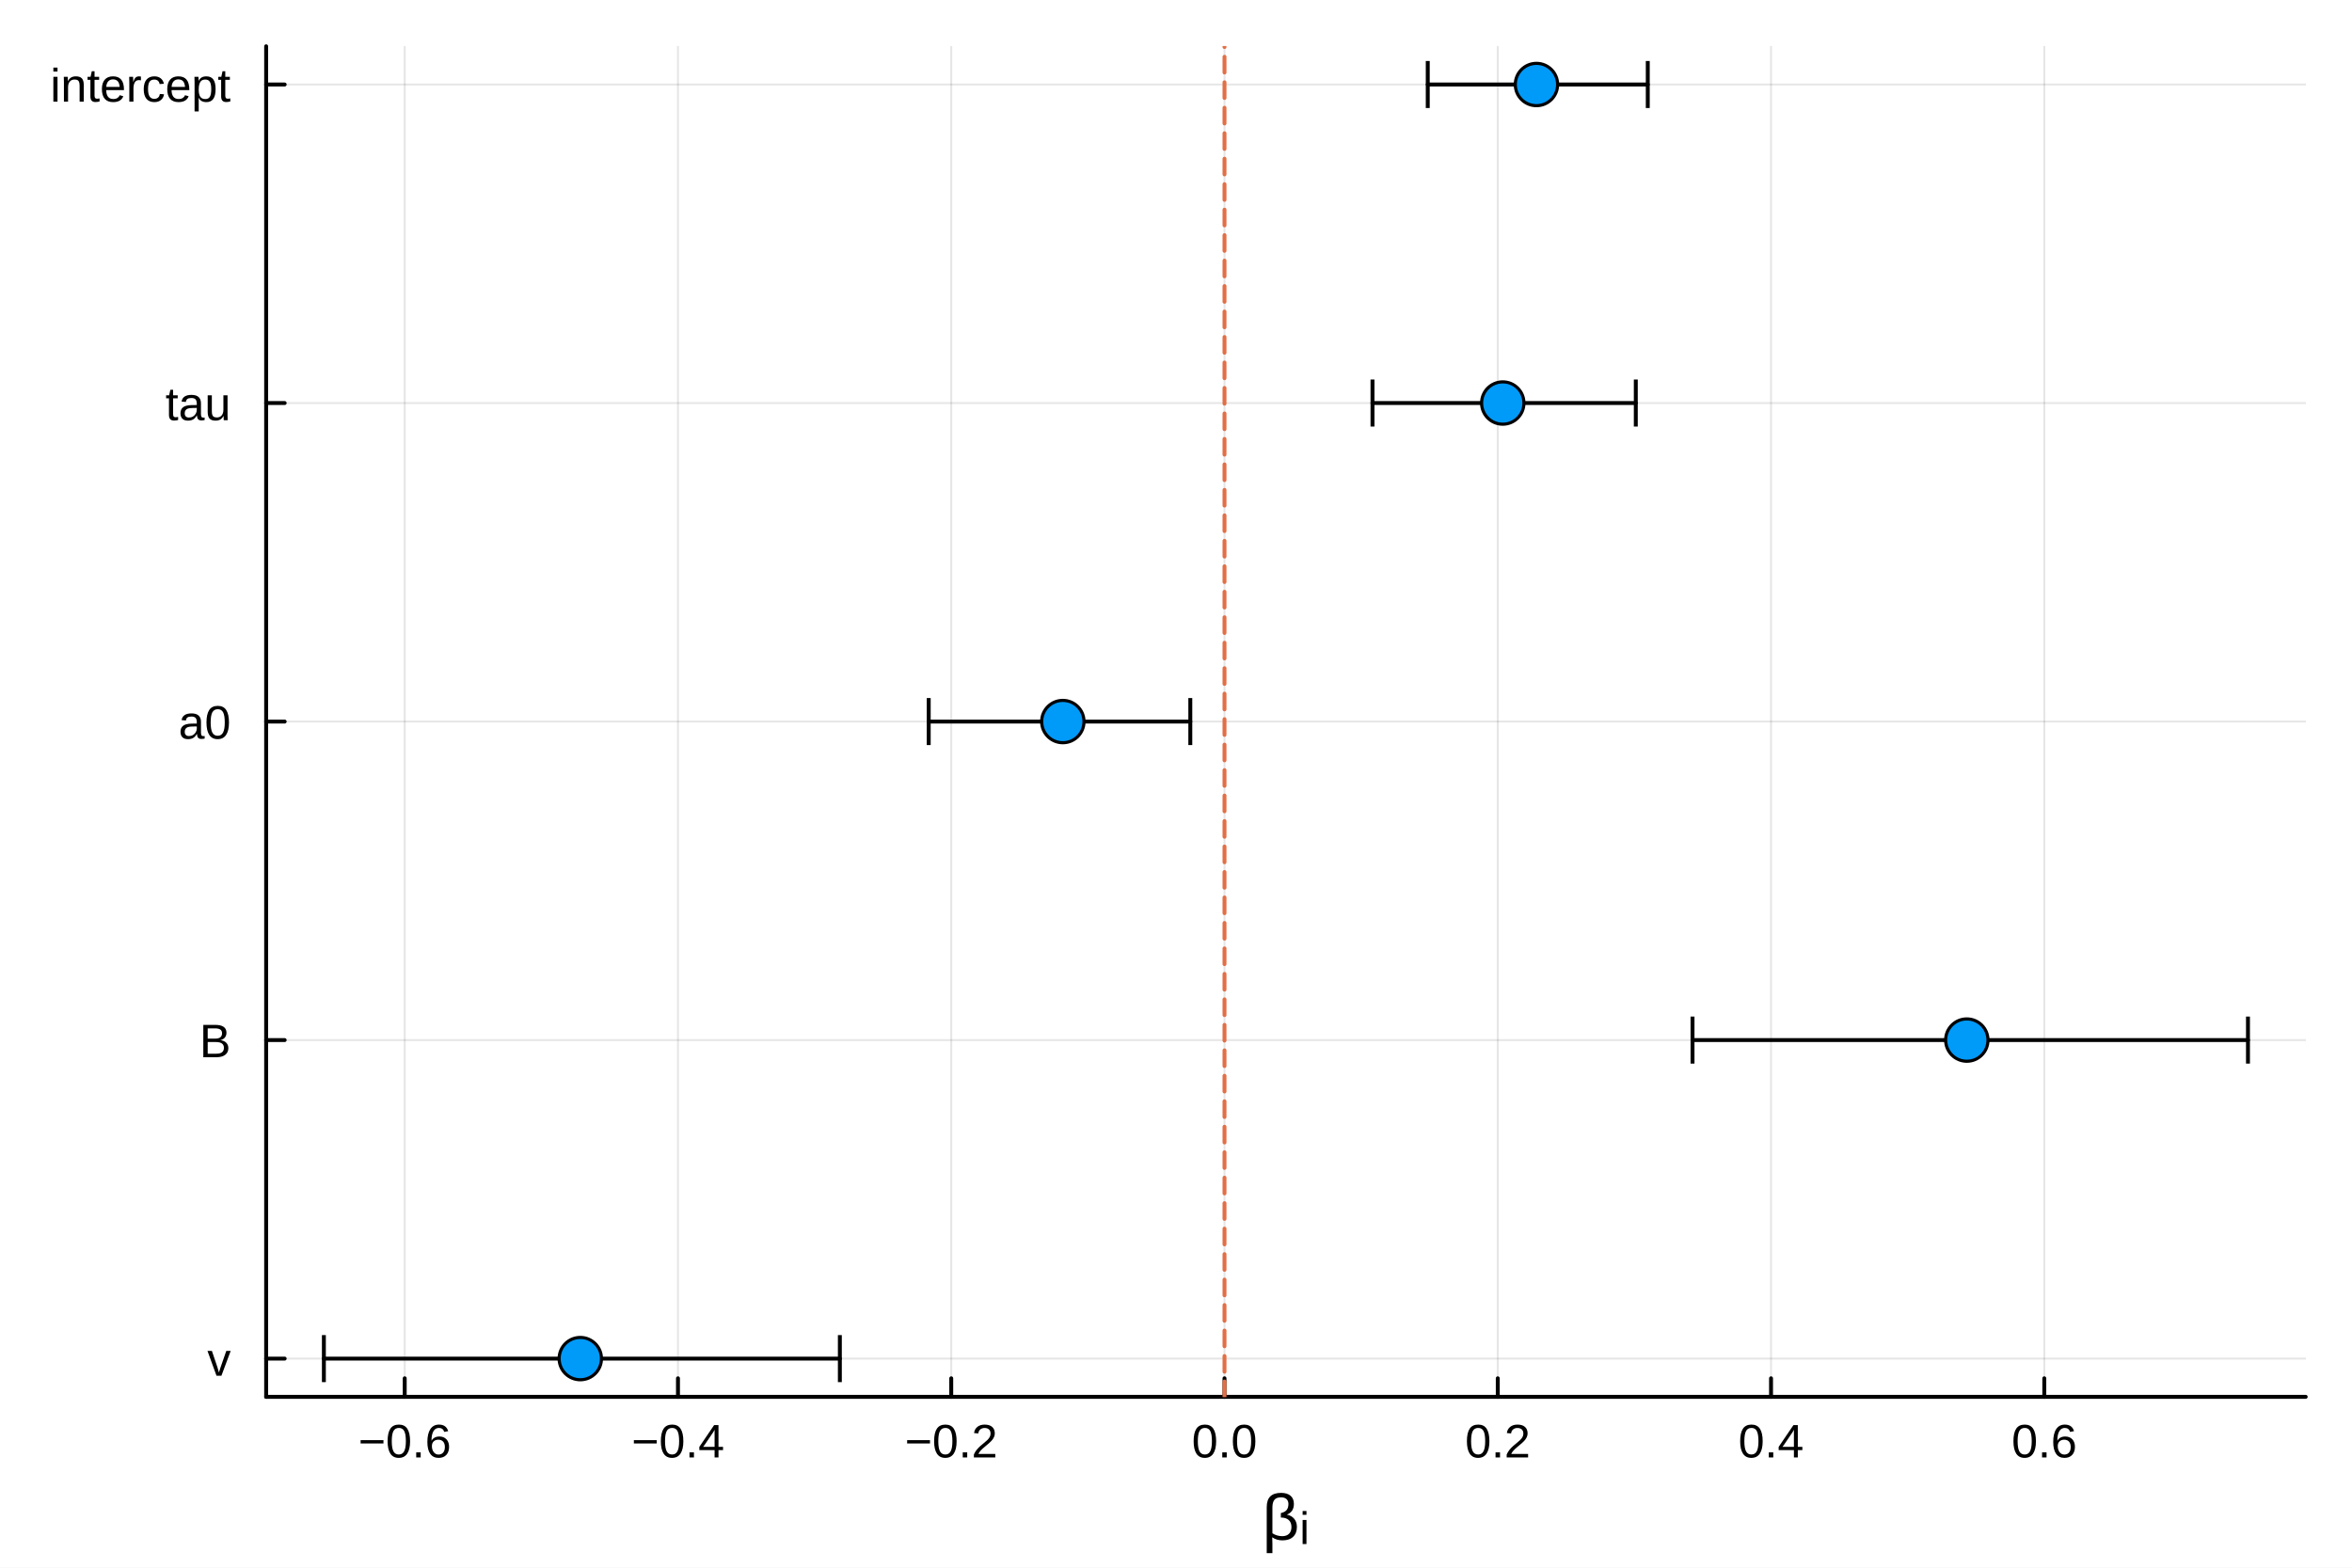
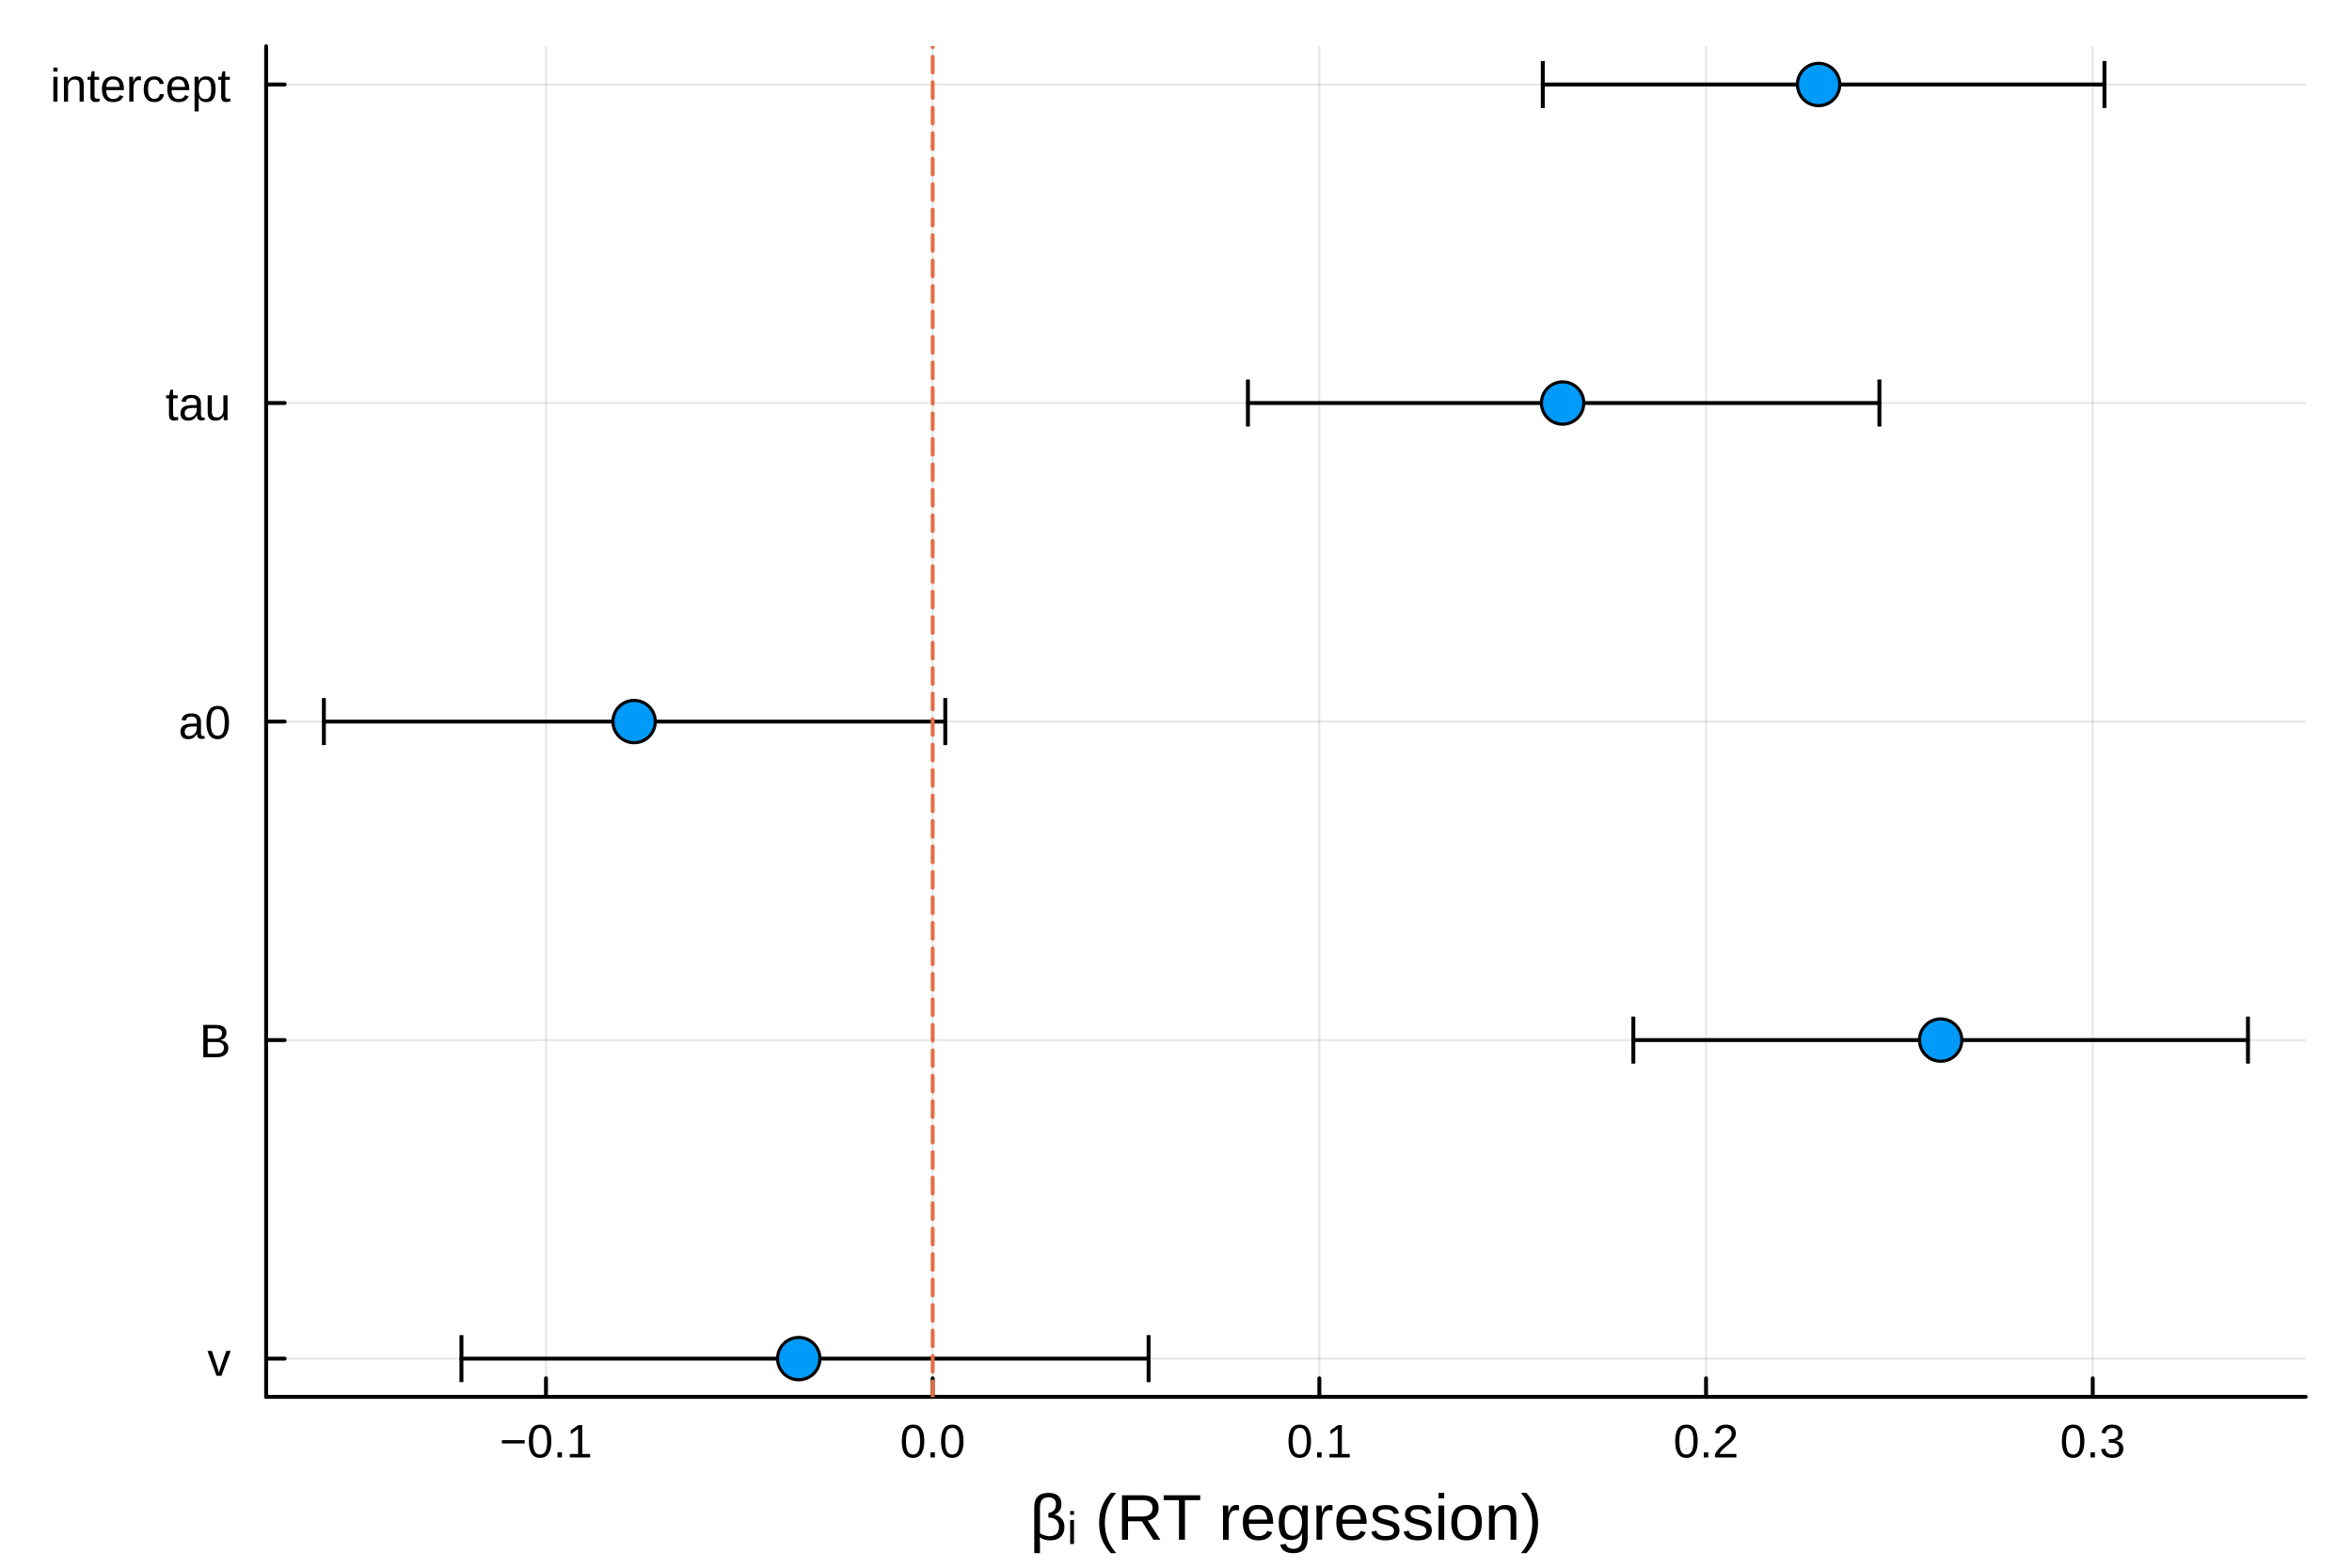
<svg xmlns="http://www.w3.org/2000/svg" width="600" height="400" viewBox="0 0 2400 1600">
  <defs>
-     <clipPath id="clip760">
+     <clipPath id="clip290">
      <rect x="0" y="0" width="2400" height="1600" />
    </clipPath>
  </defs>
-   <path clip-path="url(#clip760)" d="M0 1600 L2400 1600 L2400 0 L0 0  Z" fill="#ffffff" fill-rule="evenodd" fill-opacity="1" />
+   <path clip-path="url(#clip290)" d="M0 1600 L2400 1600 L2400 0 L0 0  Z" fill="#ffffff" fill-rule="evenodd" fill-opacity="1" />
  <defs>
-     <clipPath id="clip761">
-       <rect x="480" y="0" width="1681" height="1600" />
+     <clipPath id="clip291">
+       <rect x="574" y="47" width="1379" height="1379" />
    </clipPath>
  </defs>
-   <path clip-path="url(#clip760)" d="M271.585 1425.62 L2352.76 1425.62 L2352.76 47.244 L271.585 47.244  Z" fill="#ffffff" fill-rule="evenodd" fill-opacity="1" />
+   <path clip-path="url(#clip290)" d="M271.585 1425.62 L2352.76 1425.62 L2352.76 47.244 L271.585 47.244  Z" fill="#ffffff" fill-rule="evenodd" fill-opacity="1" />
  <defs>
-     <clipPath id="clip762">
+     <clipPath id="clip292">
      <rect x="271" y="47" width="2082" height="1379" />
    </clipPath>
  </defs>
-   <polyline clip-path="url(#clip762)" style="stroke:#000000; stroke-linecap:round; stroke-linejoin:round; stroke-width:2; stroke-opacity:0.1; fill:none" points="412.971,1425.62 412.971,47.244 " />
-   <polyline clip-path="url(#clip762)" style="stroke:#000000; stroke-linecap:round; stroke-linejoin:round; stroke-width:2; stroke-opacity:0.1; fill:none" points="691.813,1425.62 691.813,47.244 " />
-   <polyline clip-path="url(#clip762)" style="stroke:#000000; stroke-linecap:round; stroke-linejoin:round; stroke-width:2; stroke-opacity:0.1; fill:none" points="970.654,1425.62 970.654,47.244 " />
-   <polyline clip-path="url(#clip762)" style="stroke:#000000; stroke-linecap:round; stroke-linejoin:round; stroke-width:2; stroke-opacity:0.1; fill:none" points="1249.49,1425.62 1249.49,47.244 " />
-   <polyline clip-path="url(#clip762)" style="stroke:#000000; stroke-linecap:round; stroke-linejoin:round; stroke-width:2; stroke-opacity:0.1; fill:none" points="1528.34,1425.62 1528.34,47.244 " />
-   <polyline clip-path="url(#clip762)" style="stroke:#000000; stroke-linecap:round; stroke-linejoin:round; stroke-width:2; stroke-opacity:0.1; fill:none" points="1807.18,1425.62 1807.18,47.244 " />
-   <polyline clip-path="url(#clip762)" style="stroke:#000000; stroke-linecap:round; stroke-linejoin:round; stroke-width:2; stroke-opacity:0.1; fill:none" points="2086.02,1425.62 2086.02,47.244 " />
-   <polyline clip-path="url(#clip762)" style="stroke:#000000; stroke-linecap:round; stroke-linejoin:round; stroke-width:2; stroke-opacity:0.1; fill:none" points="271.585,1386.61 2352.76,1386.61 " />
-   <polyline clip-path="url(#clip762)" style="stroke:#000000; stroke-linecap:round; stroke-linejoin:round; stroke-width:2; stroke-opacity:0.1; fill:none" points="271.585,1061.52 2352.76,1061.52 " />
-   <polyline clip-path="url(#clip762)" style="stroke:#000000; stroke-linecap:round; stroke-linejoin:round; stroke-width:2; stroke-opacity:0.1; fill:none" points="271.585,736.431 2352.76,736.431 " />
-   <polyline clip-path="url(#clip762)" style="stroke:#000000; stroke-linecap:round; stroke-linejoin:round; stroke-width:2; stroke-opacity:0.1; fill:none" points="271.585,411.343 2352.76,411.343 " />
-   <polyline clip-path="url(#clip762)" style="stroke:#000000; stroke-linecap:round; stroke-linejoin:round; stroke-width:2; stroke-opacity:0.1; fill:none" points="271.585,86.255 2352.76,86.255 " />
-   <polyline clip-path="url(#clip760)" style="stroke:#000000; stroke-linecap:round; stroke-linejoin:round; stroke-width:4; stroke-opacity:1; fill:none" points="271.585,1425.62 2352.76,1425.62 " />
-   <polyline clip-path="url(#clip760)" style="stroke:#000000; stroke-linecap:round; stroke-linejoin:round; stroke-width:4; stroke-opacity:1; fill:none" points="412.971,1425.62 412.971,1406.72 " />
-   <polyline clip-path="url(#clip760)" style="stroke:#000000; stroke-linecap:round; stroke-linejoin:round; stroke-width:4; stroke-opacity:1; fill:none" points="691.813,1425.62 691.813,1406.72 " />
-   <polyline clip-path="url(#clip760)" style="stroke:#000000; stroke-linecap:round; stroke-linejoin:round; stroke-width:4; stroke-opacity:1; fill:none" points="970.654,1425.62 970.654,1406.72 " />
-   <polyline clip-path="url(#clip760)" style="stroke:#000000; stroke-linecap:round; stroke-linejoin:round; stroke-width:4; stroke-opacity:1; fill:none" points="1249.49,1425.62 1249.49,1406.72 " />
-   <polyline clip-path="url(#clip760)" style="stroke:#000000; stroke-linecap:round; stroke-linejoin:round; stroke-width:4; stroke-opacity:1; fill:none" points="1528.34,1425.62 1528.34,1406.72 " />
-   <polyline clip-path="url(#clip760)" style="stroke:#000000; stroke-linecap:round; stroke-linejoin:round; stroke-width:4; stroke-opacity:1; fill:none" points="1807.18,1425.62 1807.18,1406.72 " />
-   <polyline clip-path="url(#clip760)" style="stroke:#000000; stroke-linecap:round; stroke-linejoin:round; stroke-width:4; stroke-opacity:1; fill:none" points="2086.02,1425.62 2086.02,1406.72 " />
-   <g clip-path="url(#clip760)">
-     <text style="fill:#000000; fill-opacity:1; font-family:Arial,Helvetica Neue,Helvetica,sans-serif; font-size:48px; text-anchor:middle;" transform="rotate(0, 412.971, 1487.47)" x="412.971" y="1487.47">−0.6</text>
+   <polyline clip-path="url(#clip292)" style="stroke:#000000; stroke-linecap:round; stroke-linejoin:round; stroke-width:2; stroke-opacity:0.1; fill:none" points="557.122,1425.62 557.122,47.244 " />
+   <polyline clip-path="url(#clip292)" style="stroke:#000000; stroke-linecap:round; stroke-linejoin:round; stroke-width:2; stroke-opacity:0.1; fill:none" points="951.7,1425.62 951.7,47.244 " />
+   <polyline clip-path="url(#clip292)" style="stroke:#000000; stroke-linecap:round; stroke-linejoin:round; stroke-width:2; stroke-opacity:0.1; fill:none" points="1346.28,1425.62 1346.28,47.244 " />
+   <polyline clip-path="url(#clip292)" style="stroke:#000000; stroke-linecap:round; stroke-linejoin:round; stroke-width:2; stroke-opacity:0.1; fill:none" points="1740.86,1425.62 1740.86,47.244 " />
+   <polyline clip-path="url(#clip292)" style="stroke:#000000; stroke-linecap:round; stroke-linejoin:round; stroke-width:2; stroke-opacity:0.1; fill:none" points="2135.44,1425.62 2135.44,47.244 " />
+   <polyline clip-path="url(#clip292)" style="stroke:#000000; stroke-linecap:round; stroke-linejoin:round; stroke-width:2; stroke-opacity:0.1; fill:none" points="271.585,1386.61 2352.76,1386.61 " />
+   <polyline clip-path="url(#clip292)" style="stroke:#000000; stroke-linecap:round; stroke-linejoin:round; stroke-width:2; stroke-opacity:0.1; fill:none" points="271.585,1061.52 2352.76,1061.52 " />
+   <polyline clip-path="url(#clip292)" style="stroke:#000000; stroke-linecap:round; stroke-linejoin:round; stroke-width:2; stroke-opacity:0.1; fill:none" points="271.585,736.431 2352.76,736.431 " />
+   <polyline clip-path="url(#clip292)" style="stroke:#000000; stroke-linecap:round; stroke-linejoin:round; stroke-width:2; stroke-opacity:0.1; fill:none" points="271.585,411.343 2352.76,411.343 " />
+   <polyline clip-path="url(#clip292)" style="stroke:#000000; stroke-linecap:round; stroke-linejoin:round; stroke-width:2; stroke-opacity:0.1; fill:none" points="271.585,86.255 2352.76,86.255 " />
+   <polyline clip-path="url(#clip290)" style="stroke:#000000; stroke-linecap:round; stroke-linejoin:round; stroke-width:4; stroke-opacity:1; fill:none" points="271.585,1425.62 2352.76,1425.62 " />
+   <polyline clip-path="url(#clip290)" style="stroke:#000000; stroke-linecap:round; stroke-linejoin:round; stroke-width:4; stroke-opacity:1; fill:none" points="557.122,1425.62 557.122,1406.72 " />
+   <polyline clip-path="url(#clip290)" style="stroke:#000000; stroke-linecap:round; stroke-linejoin:round; stroke-width:4; stroke-opacity:1; fill:none" points="951.7,1425.62 951.7,1406.72 " />
+   <polyline clip-path="url(#clip290)" style="stroke:#000000; stroke-linecap:round; stroke-linejoin:round; stroke-width:4; stroke-opacity:1; fill:none" points="1346.28,1425.62 1346.28,1406.72 " />
+   <polyline clip-path="url(#clip290)" style="stroke:#000000; stroke-linecap:round; stroke-linejoin:round; stroke-width:4; stroke-opacity:1; fill:none" points="1740.86,1425.62 1740.86,1406.72 " />
+   <polyline clip-path="url(#clip290)" style="stroke:#000000; stroke-linecap:round; stroke-linejoin:round; stroke-width:4; stroke-opacity:1; fill:none" points="2135.44,1425.62 2135.44,1406.72 " />
+   <g clip-path="url(#clip290)">
+     <text style="fill:#000000; fill-opacity:1; font-family:Arial,Helvetica Neue,Helvetica,sans-serif; font-size:48px; text-anchor:middle;" transform="rotate(0, 557.122, 1487.47)" x="557.122" y="1487.47">−0.1</text>
  </g>
-   <g clip-path="url(#clip760)">
-     <text style="fill:#000000; fill-opacity:1; font-family:Arial,Helvetica Neue,Helvetica,sans-serif; font-size:48px; text-anchor:middle;" transform="rotate(0, 691.813, 1487.47)" x="691.813" y="1487.47">−0.4</text>
+   <g clip-path="url(#clip290)">
+     <text style="fill:#000000; fill-opacity:1; font-family:Arial,Helvetica Neue,Helvetica,sans-serif; font-size:48px; text-anchor:middle;" transform="rotate(0, 951.7, 1487.47)" x="951.7" y="1487.47">0.0</text>
  </g>
-   <g clip-path="url(#clip760)">
-     <text style="fill:#000000; fill-opacity:1; font-family:Arial,Helvetica Neue,Helvetica,sans-serif; font-size:48px; text-anchor:middle;" transform="rotate(0, 970.654, 1487.47)" x="970.654" y="1487.47">−0.2</text>
+   <g clip-path="url(#clip290)">
+     <text style="fill:#000000; fill-opacity:1; font-family:Arial,Helvetica Neue,Helvetica,sans-serif; font-size:48px; text-anchor:middle;" transform="rotate(0, 1346.28, 1487.47)" x="1346.28" y="1487.47">0.1</text>
  </g>
-   <g clip-path="url(#clip760)">
-     <text style="fill:#000000; fill-opacity:1; font-family:Arial,Helvetica Neue,Helvetica,sans-serif; font-size:48px; text-anchor:middle;" transform="rotate(0, 1249.49, 1487.47)" x="1249.49" y="1487.47">0.0</text>
+   <g clip-path="url(#clip290)">
+     <text style="fill:#000000; fill-opacity:1; font-family:Arial,Helvetica Neue,Helvetica,sans-serif; font-size:48px; text-anchor:middle;" transform="rotate(0, 1740.86, 1487.47)" x="1740.86" y="1487.47">0.2</text>
  </g>
-   <g clip-path="url(#clip760)">
-     <text style="fill:#000000; fill-opacity:1; font-family:Arial,Helvetica Neue,Helvetica,sans-serif; font-size:48px; text-anchor:middle;" transform="rotate(0, 1528.34, 1487.47)" x="1528.34" y="1487.47">0.2</text>
+   <g clip-path="url(#clip290)">
+     <text style="fill:#000000; fill-opacity:1; font-family:Arial,Helvetica Neue,Helvetica,sans-serif; font-size:48px; text-anchor:middle;" transform="rotate(0, 2135.44, 1487.47)" x="2135.44" y="1487.47">0.3</text>
  </g>
-   <g clip-path="url(#clip760)">
-     <text style="fill:#000000; fill-opacity:1; font-family:Arial,Helvetica Neue,Helvetica,sans-serif; font-size:48px; text-anchor:middle;" transform="rotate(0, 1807.18, 1487.47)" x="1807.18" y="1487.47">0.4</text>
+   <g clip-path="url(#clip290)">
+     <text style="fill:#000000; fill-opacity:1; font-family:Arial,Helvetica Neue,Helvetica,sans-serif; font-size:66px; text-anchor:middle;" transform="rotate(0, 1312.17, 1571.48)" x="1312.17" y="1571.48">βᵢ (RT regression)</text>
  </g>
-   <g clip-path="url(#clip760)">
-     <text style="fill:#000000; fill-opacity:1; font-family:Arial,Helvetica Neue,Helvetica,sans-serif; font-size:48px; text-anchor:middle;" transform="rotate(0, 2086.02, 1487.47)" x="2086.02" y="1487.47">0.6</text>
-   </g>
-   <g clip-path="url(#clip760)">
-     <text style="fill:#000000; fill-opacity:1; font-family:Arial,Helvetica Neue,Helvetica,sans-serif; font-size:66px; text-anchor:middle;" transform="rotate(0, 1312.17, 1571.48)" x="1312.17" y="1571.48">βᵢ</text>
-   </g>
-   <polyline clip-path="url(#clip760)" style="stroke:#000000; stroke-linecap:round; stroke-linejoin:round; stroke-width:4; stroke-opacity:1; fill:none" points="271.585,1425.62 271.585,47.244 " />
-   <polyline clip-path="url(#clip760)" style="stroke:#000000; stroke-linecap:round; stroke-linejoin:round; stroke-width:4; stroke-opacity:1; fill:none" points="271.585,1386.61 290.483,1386.61 " />
-   <polyline clip-path="url(#clip760)" style="stroke:#000000; stroke-linecap:round; stroke-linejoin:round; stroke-width:4; stroke-opacity:1; fill:none" points="271.585,1061.52 290.483,1061.52 " />
-   <polyline clip-path="url(#clip760)" style="stroke:#000000; stroke-linecap:round; stroke-linejoin:round; stroke-width:4; stroke-opacity:1; fill:none" points="271.585,736.431 290.483,736.431 " />
-   <polyline clip-path="url(#clip760)" style="stroke:#000000; stroke-linecap:round; stroke-linejoin:round; stroke-width:4; stroke-opacity:1; fill:none" points="271.585,411.343 290.483,411.343 " />
-   <polyline clip-path="url(#clip760)" style="stroke:#000000; stroke-linecap:round; stroke-linejoin:round; stroke-width:4; stroke-opacity:1; fill:none" points="271.585,86.255 290.483,86.255 " />
-   <g clip-path="url(#clip760)">
+   <polyline clip-path="url(#clip290)" style="stroke:#000000; stroke-linecap:round; stroke-linejoin:round; stroke-width:4; stroke-opacity:1; fill:none" points="271.585,1425.62 271.585,47.244 " />
+   <polyline clip-path="url(#clip290)" style="stroke:#000000; stroke-linecap:round; stroke-linejoin:round; stroke-width:4; stroke-opacity:1; fill:none" points="271.585,1386.61 290.483,1386.61 " />
+   <polyline clip-path="url(#clip290)" style="stroke:#000000; stroke-linecap:round; stroke-linejoin:round; stroke-width:4; stroke-opacity:1; fill:none" points="271.585,1061.52 290.483,1061.52 " />
+   <polyline clip-path="url(#clip290)" style="stroke:#000000; stroke-linecap:round; stroke-linejoin:round; stroke-width:4; stroke-opacity:1; fill:none" points="271.585,736.431 290.483,736.431 " />
+   <polyline clip-path="url(#clip290)" style="stroke:#000000; stroke-linecap:round; stroke-linejoin:round; stroke-width:4; stroke-opacity:1; fill:none" points="271.585,411.343 290.483,411.343 " />
+   <polyline clip-path="url(#clip290)" style="stroke:#000000; stroke-linecap:round; stroke-linejoin:round; stroke-width:4; stroke-opacity:1; fill:none" points="271.585,86.255 290.483,86.255 " />
+   <g clip-path="url(#clip290)">
    <text style="fill:#000000; fill-opacity:1; font-family:Arial,Helvetica Neue,Helvetica,sans-serif; font-size:48px; text-anchor:middle;" transform="rotate(0, 223.551, 1404.11)" x="223.551" y="1404.11">v</text>
  </g>
-   <g clip-path="url(#clip760)">
+   <g clip-path="url(#clip290)">
    <text style="fill:#000000; fill-opacity:1; font-family:Arial,Helvetica Neue,Helvetica,sans-serif; font-size:48px; text-anchor:middle;" transform="rotate(0, 219.532, 1079.02)" x="219.532" y="1079.02">B</text>
  </g>
-   <g clip-path="url(#clip760)">
+   <g clip-path="url(#clip290)">
    <text style="fill:#000000; fill-opacity:1; font-family:Arial,Helvetica Neue,Helvetica,sans-serif; font-size:48px; text-anchor:middle;" transform="rotate(0, 208.823, 753.931)" x="208.823" y="753.931">a0</text>
  </g>
-   <g clip-path="url(#clip760)">
+   <g clip-path="url(#clip290)">
    <text style="fill:#000000; fill-opacity:1; font-family:Arial,Helvetica Neue,Helvetica,sans-serif; font-size:48px; text-anchor:middle;" transform="rotate(0, 202.132, 428.843)" x="202.132" y="428.843">tau</text>
  </g>
-   <g clip-path="url(#clip760)">
+   <g clip-path="url(#clip290)">
    <text style="fill:#000000; fill-opacity:1; font-family:Arial,Helvetica Neue,Helvetica,sans-serif; font-size:48px; text-anchor:middle;" transform="rotate(0, 143.289, 103.755)" x="143.289" y="103.755">intercept</text>
  </g>
-   <polyline clip-path="url(#clip762)" style="stroke:#000000; stroke-linecap:round; stroke-linejoin:round; stroke-width:4; stroke-opacity:1; fill:none" points="330.486,1386.61 856.997,1386.61 " />
-   <polyline clip-path="url(#clip762)" style="stroke:#000000; stroke-linecap:round; stroke-linejoin:round; stroke-width:4; stroke-opacity:1; fill:none" points="1727.06,1061.52 2293.85,1061.52 " />
-   <polyline clip-path="url(#clip762)" style="stroke:#000000; stroke-linecap:round; stroke-linejoin:round; stroke-width:4; stroke-opacity:1; fill:none" points="947.663,736.431 1214.6,736.431 " />
-   <polyline clip-path="url(#clip762)" style="stroke:#000000; stroke-linecap:round; stroke-linejoin:round; stroke-width:4; stroke-opacity:1; fill:none" points="1400.5,411.343 1669.18,411.343 " />
-   <polyline clip-path="url(#clip762)" style="stroke:#000000; stroke-linecap:round; stroke-linejoin:round; stroke-width:4; stroke-opacity:1; fill:none" points="1456.89,86.255 1681.4,86.255 " />
-   <line clip-path="url(#clip762)" x1="330.486" y1="1410.61" x2="330.486" y2="1362.61" style="stroke:#000000; stroke-width:4; stroke-opacity:1" />
-   <line clip-path="url(#clip762)" x1="856.997" y1="1410.61" x2="856.997" y2="1362.61" style="stroke:#000000; stroke-width:4; stroke-opacity:1" />
-   <line clip-path="url(#clip762)" x1="1727.06" y1="1085.52" x2="1727.06" y2="1037.52" style="stroke:#000000; stroke-width:4; stroke-opacity:1" />
-   <line clip-path="url(#clip762)" x1="2293.85" y1="1085.52" x2="2293.85" y2="1037.52" style="stroke:#000000; stroke-width:4; stroke-opacity:1" />
-   <line clip-path="url(#clip762)" x1="947.663" y1="760.431" x2="947.663" y2="712.431" style="stroke:#000000; stroke-width:4; stroke-opacity:1" />
-   <line clip-path="url(#clip762)" x1="1214.6" y1="760.431" x2="1214.6" y2="712.431" style="stroke:#000000; stroke-width:4; stroke-opacity:1" />
-   <line clip-path="url(#clip762)" x1="1400.5" y1="435.343" x2="1400.5" y2="387.343" style="stroke:#000000; stroke-width:4; stroke-opacity:1" />
-   <line clip-path="url(#clip762)" x1="1669.18" y1="435.343" x2="1669.18" y2="387.343" style="stroke:#000000; stroke-width:4; stroke-opacity:1" />
-   <line clip-path="url(#clip762)" x1="1456.89" y1="110.255" x2="1456.89" y2="62.255" style="stroke:#000000; stroke-width:4; stroke-opacity:1" />
-   <line clip-path="url(#clip762)" x1="1681.4" y1="110.255" x2="1681.4" y2="62.255" style="stroke:#000000; stroke-width:4; stroke-opacity:1" />
-   <circle clip-path="url(#clip762)" cx="592.136" cy="1386.61" r="21.6" fill="#009af9" fill-rule="evenodd" fill-opacity="1" stroke="#000000" stroke-opacity="1" stroke-width="3.2" />
-   <circle clip-path="url(#clip762)" cx="2006.95" cy="1061.52" r="21.6" fill="#009af9" fill-rule="evenodd" fill-opacity="1" stroke="#000000" stroke-opacity="1" stroke-width="3.2" />
-   <circle clip-path="url(#clip762)" cx="1084.52" cy="736.431" r="21.6" fill="#009af9" fill-rule="evenodd" fill-opacity="1" stroke="#000000" stroke-opacity="1" stroke-width="3.2" />
-   <circle clip-path="url(#clip762)" cx="1533.43" cy="411.343" r="21.6" fill="#009af9" fill-rule="evenodd" fill-opacity="1" stroke="#000000" stroke-opacity="1" stroke-width="3.2" />
-   <circle clip-path="url(#clip762)" cx="1567.82" cy="86.255" r="21.6" fill="#009af9" fill-rule="evenodd" fill-opacity="1" stroke="#000000" stroke-opacity="1" stroke-width="3.2" />
-   <polyline clip-path="url(#clip762)" style="stroke:#e26f46; stroke-linecap:round; stroke-linejoin:round; stroke-width:4; stroke-opacity:1; fill:none" stroke-dasharray="16, 10" points="1249.49,2803.99 1249.49,-1331.13 " />
+   <polyline clip-path="url(#clip292)" style="stroke:#000000; stroke-linecap:round; stroke-linejoin:round; stroke-width:4; stroke-opacity:1; fill:none" points="470.856,1386.61 1172.03,1386.61 " />
+   <polyline clip-path="url(#clip292)" style="stroke:#000000; stroke-linecap:round; stroke-linejoin:round; stroke-width:4; stroke-opacity:1; fill:none" points="1666.68,1061.52 2293.85,1061.52 " />
+   <polyline clip-path="url(#clip292)" style="stroke:#000000; stroke-linecap:round; stroke-linejoin:round; stroke-width:4; stroke-opacity:1; fill:none" points="330.486,736.431 964.571,736.431 " />
+   <polyline clip-path="url(#clip292)" style="stroke:#000000; stroke-linecap:round; stroke-linejoin:round; stroke-width:4; stroke-opacity:1; fill:none" points="1273.39,411.343 1917.76,411.343 " />
+   <polyline clip-path="url(#clip292)" style="stroke:#000000; stroke-linecap:round; stroke-linejoin:round; stroke-width:4; stroke-opacity:1; fill:none" points="1574.28,86.255 2147.39,86.255 " />
+   <line clip-path="url(#clip292)" x1="470.856" y1="1410.61" x2="470.856" y2="1362.61" style="stroke:#000000; stroke-width:4; stroke-opacity:1" />
+   <line clip-path="url(#clip292)" x1="1172.03" y1="1410.61" x2="1172.03" y2="1362.61" style="stroke:#000000; stroke-width:4; stroke-opacity:1" />
+   <line clip-path="url(#clip292)" x1="1666.68" y1="1085.52" x2="1666.68" y2="1037.52" style="stroke:#000000; stroke-width:4; stroke-opacity:1" />
+   <line clip-path="url(#clip292)" x1="2293.85" y1="1085.52" x2="2293.85" y2="1037.52" style="stroke:#000000; stroke-width:4; stroke-opacity:1" />
+   <line clip-path="url(#clip292)" x1="330.486" y1="760.431" x2="330.486" y2="712.431" style="stroke:#000000; stroke-width:4; stroke-opacity:1" />
+   <line clip-path="url(#clip292)" x1="964.571" y1="760.431" x2="964.571" y2="712.431" style="stroke:#000000; stroke-width:4; stroke-opacity:1" />
+   <line clip-path="url(#clip292)" x1="1273.39" y1="435.343" x2="1273.39" y2="387.343" style="stroke:#000000; stroke-width:4; stroke-opacity:1" />
+   <line clip-path="url(#clip292)" x1="1917.76" y1="435.343" x2="1917.76" y2="387.343" style="stroke:#000000; stroke-width:4; stroke-opacity:1" />
+   <line clip-path="url(#clip292)" x1="1574.28" y1="110.255" x2="1574.28" y2="62.255" style="stroke:#000000; stroke-width:4; stroke-opacity:1" />
+   <line clip-path="url(#clip292)" x1="2147.39" y1="110.255" x2="2147.39" y2="62.255" style="stroke:#000000; stroke-width:4; stroke-opacity:1" />
+   <circle clip-path="url(#clip292)" cx="815.044" cy="1386.61" r="21.6" fill="#009af9" fill-rule="evenodd" fill-opacity="1" stroke="#000000" stroke-opacity="1" stroke-width="3.2" />
+   <circle clip-path="url(#clip292)" cx="1980.27" cy="1061.52" r="21.6" fill="#009af9" fill-rule="evenodd" fill-opacity="1" stroke="#000000" stroke-opacity="1" stroke-width="3.2" />
+   <circle clip-path="url(#clip292)" cx="647.049" cy="736.431" r="21.6" fill="#009af9" fill-rule="evenodd" fill-opacity="1" stroke="#000000" stroke-opacity="1" stroke-width="3.2" />
+   <circle clip-path="url(#clip292)" cx="1594.51" cy="411.343" r="21.6" fill="#009af9" fill-rule="evenodd" fill-opacity="1" stroke="#000000" stroke-opacity="1" stroke-width="3.2" />
+   <circle clip-path="url(#clip292)" cx="1855.71" cy="86.255" r="21.6" fill="#009af9" fill-rule="evenodd" fill-opacity="1" stroke="#000000" stroke-opacity="1" stroke-width="3.2" />
+   <polyline clip-path="url(#clip292)" style="stroke:#e26f46; stroke-linecap:round; stroke-linejoin:round; stroke-width:4; stroke-opacity:1; fill:none" stroke-dasharray="16, 10" points="951.7,2803.99 951.7,-1331.13 " />
</svg>
